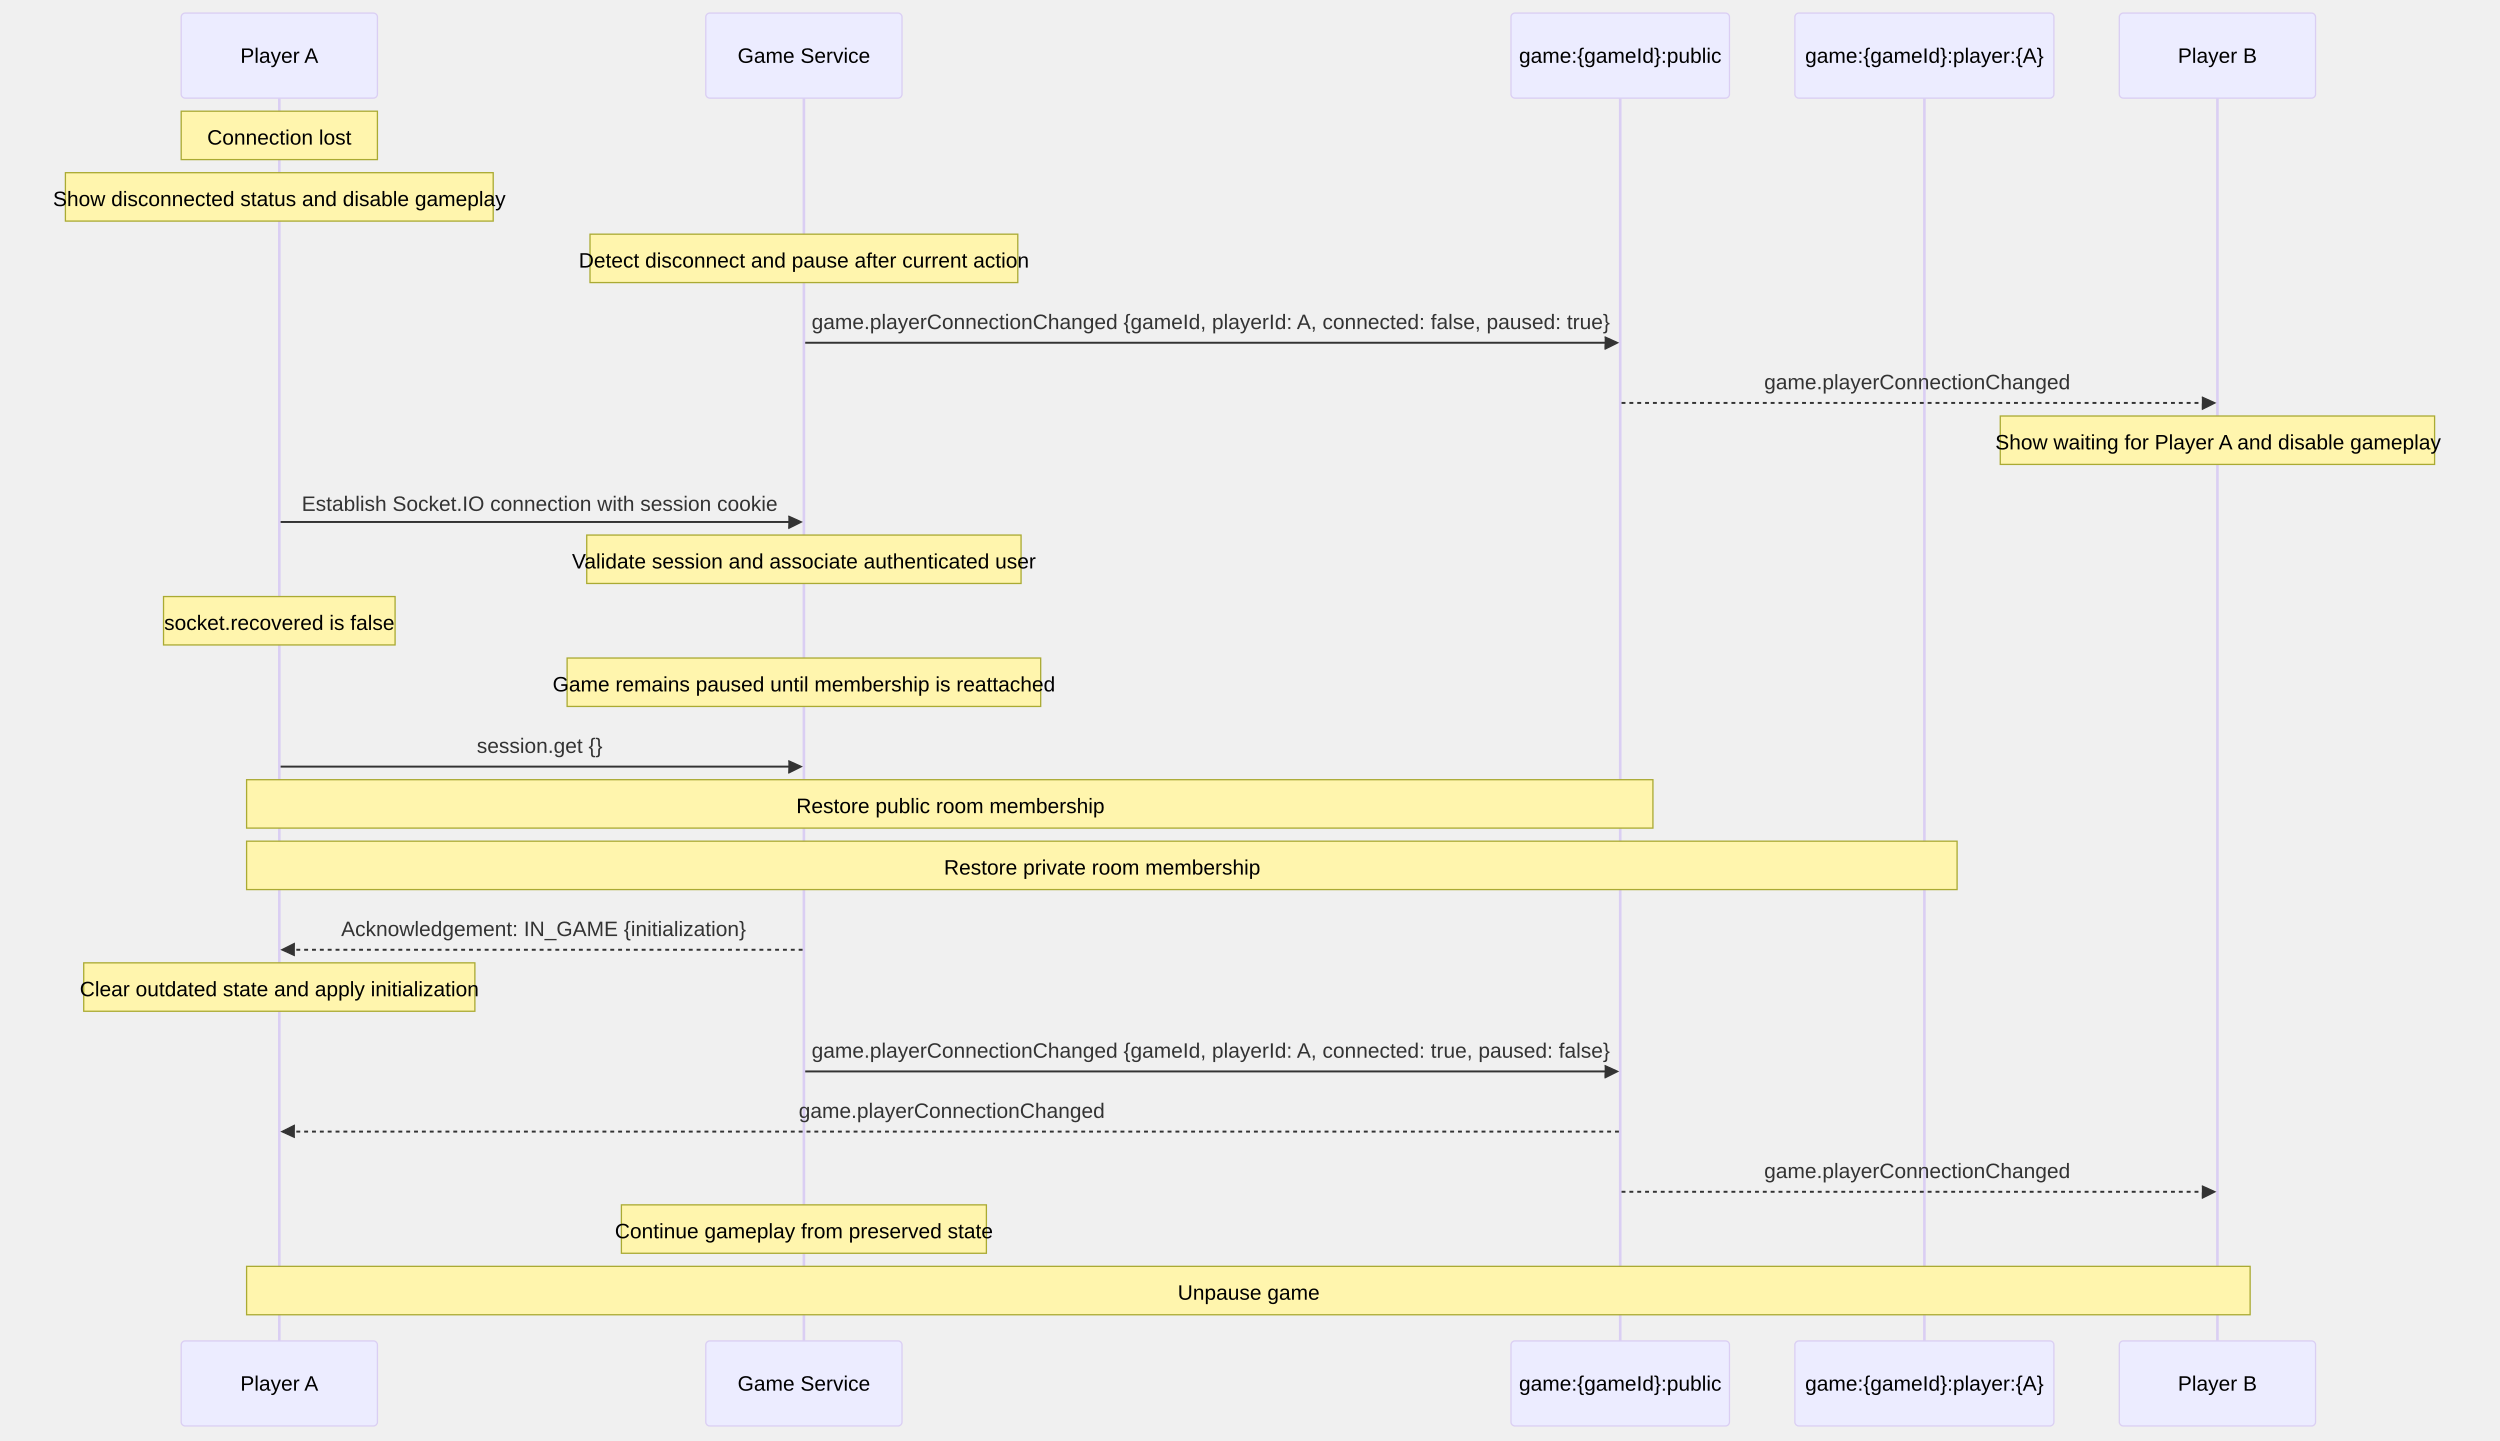
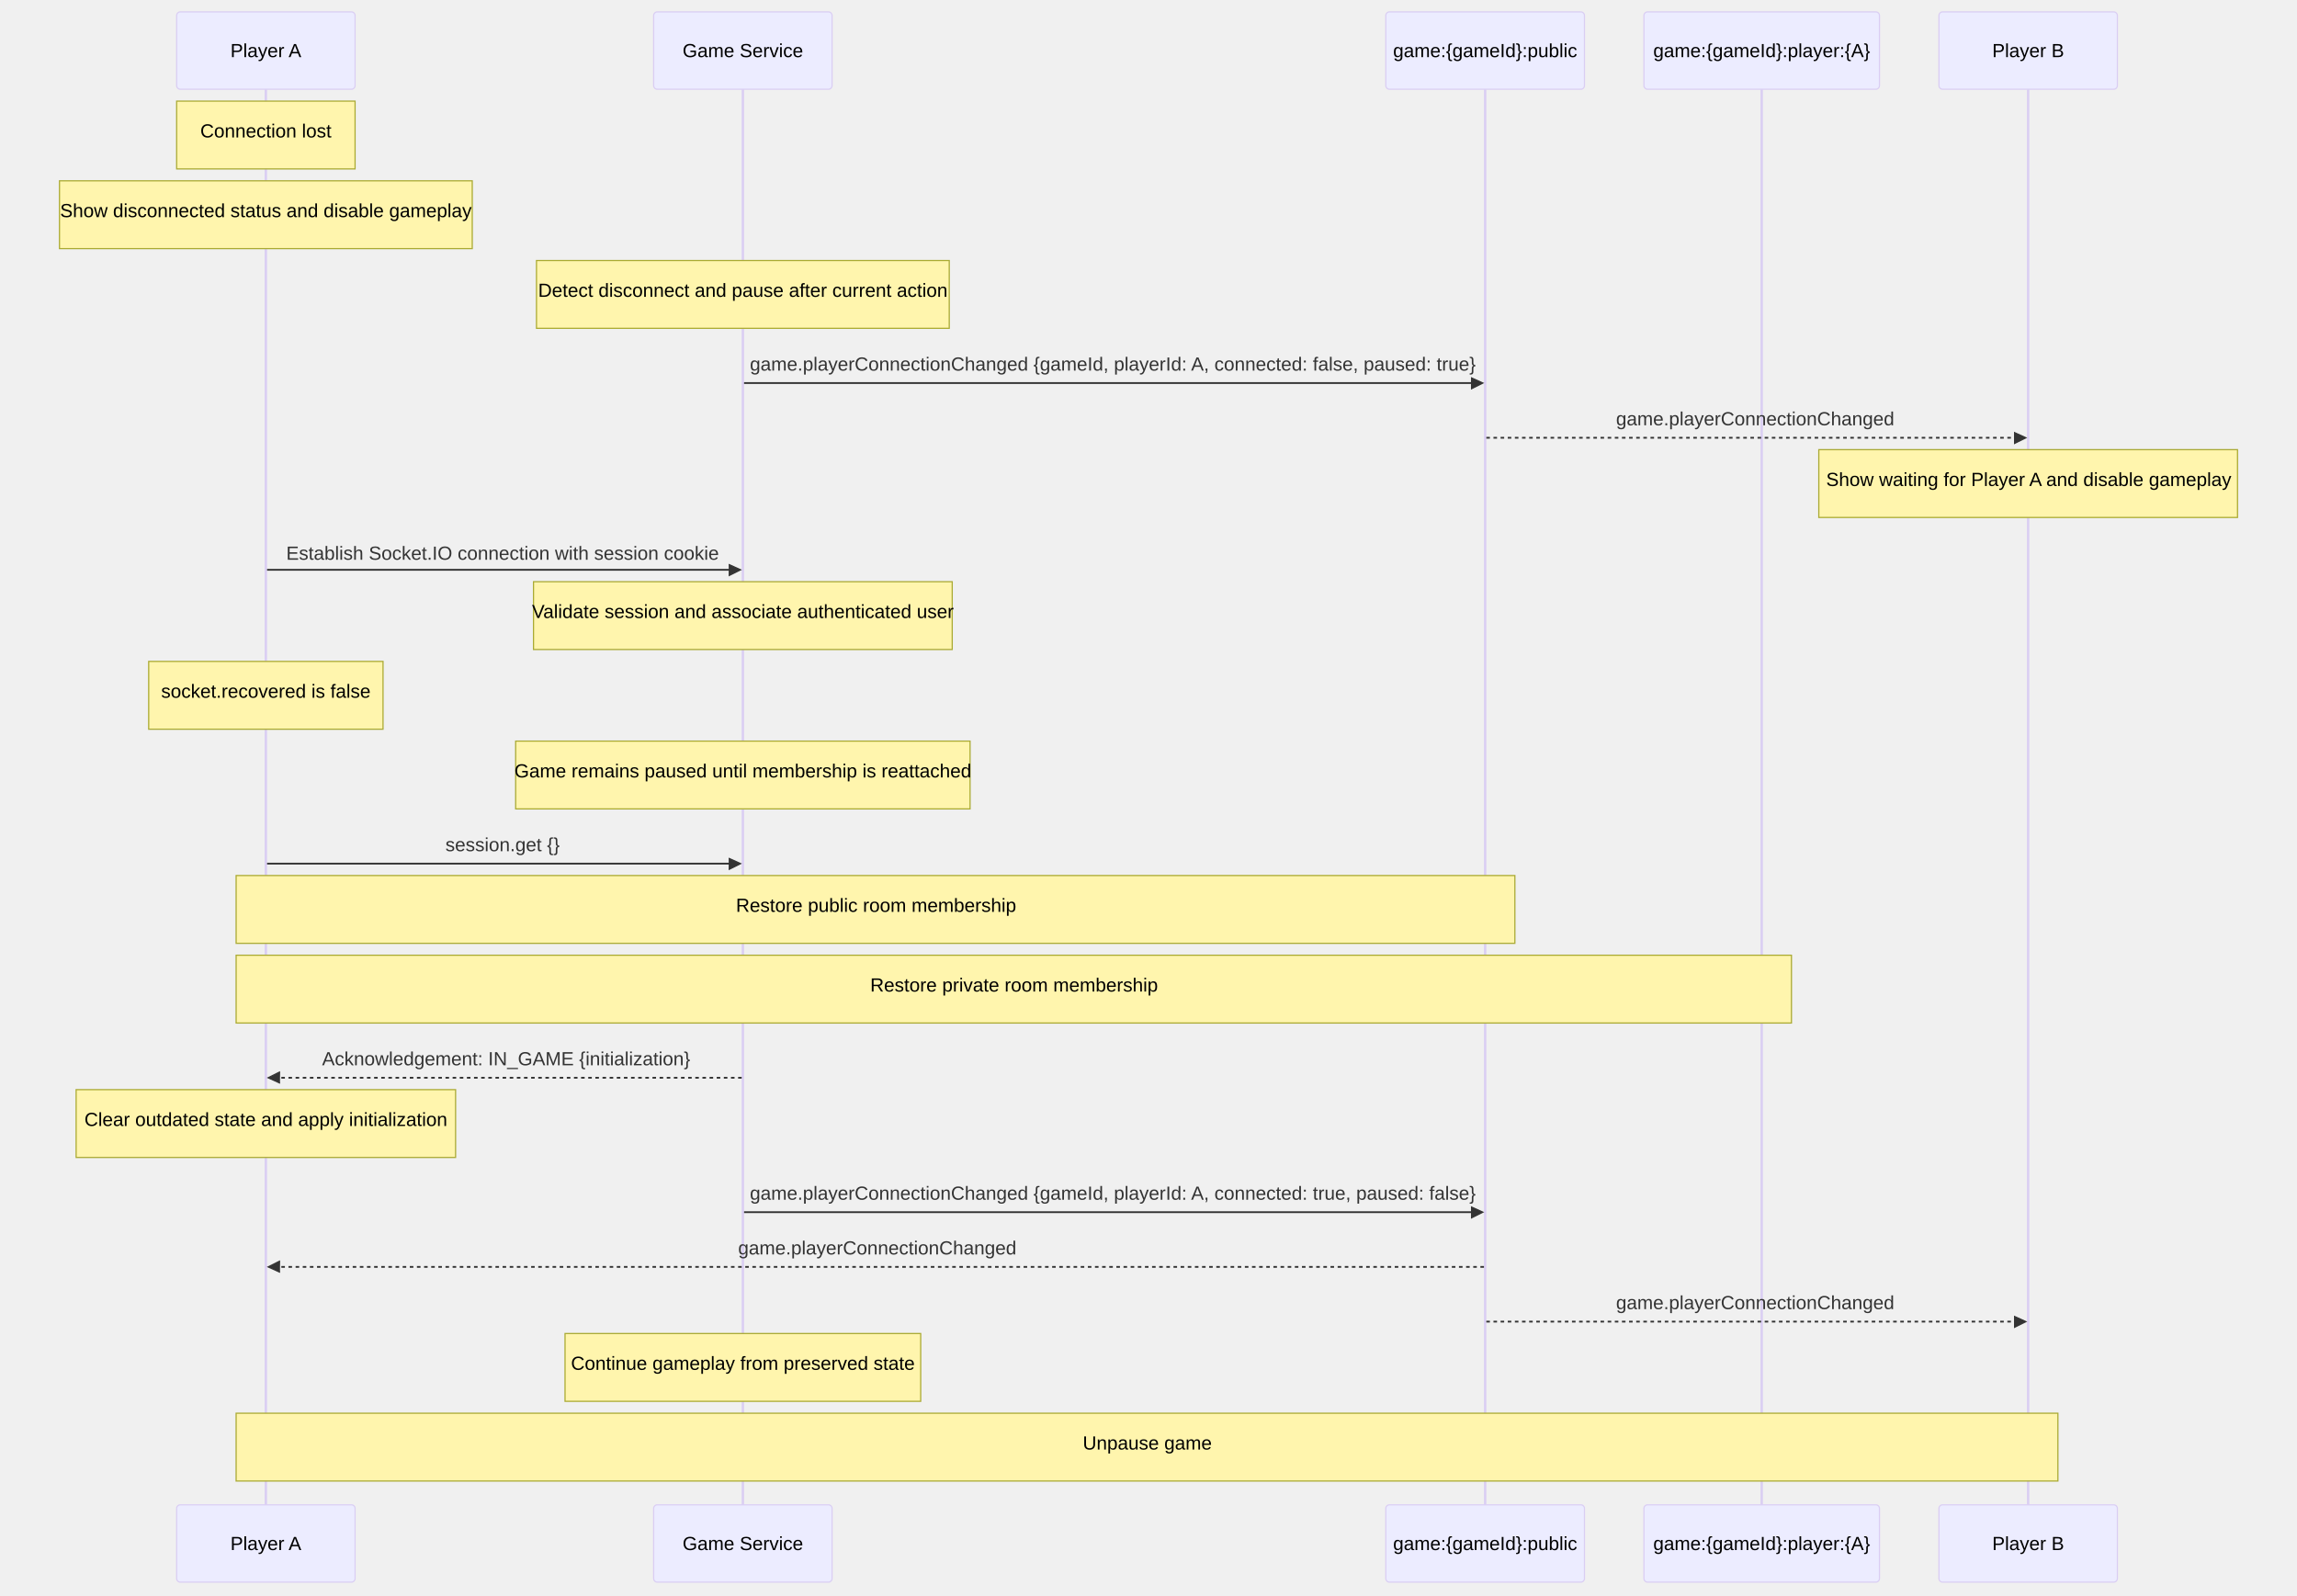
- <svg xmlns="http://www.w3.org/2000/svg" id="my-svg" width="100%" style="max-width: 1911px; background-color: white;" viewBox="-138.5 -10 1911 1101" role="graphics-document document" aria-roledescription="sequence">
-   <g>
-     <rect x="1481.5" y="1015" fill="#eaeaea" stroke="#666" width="150" height="65" name="B" rx="3" ry="3" class="actor actor-bottom" />
-     <text x="1556.5" y="1047.5" dominant-baseline="central" alignment-baseline="central" class="actor actor-box" style="text-anchor: middle; font-size: 16px; font-weight: 400;">
+ <svg xmlns="http://www.w3.org/2000/svg" id="my-svg" width="100%" style="max-width: 1931px; background-color: white;" viewBox="-148.5 -10 1931 1341" role="graphics-document document" aria-roledescription="sequence">
+   <g>
+     <rect x="1481.5" y="1255" fill="#eaeaea" stroke="#666" width="150" height="65" name="B" rx="3" ry="3" class="actor actor-bottom" />
+     <text x="1556.5" y="1287.5" dominant-baseline="central" alignment-baseline="central" class="actor actor-box" style="text-anchor: middle; font-size: 16px; font-weight: 400;">
      <tspan x="1556.5" dy="0">Player B</tspan>
    </text>
  </g>
  <g>
-     <rect x="1233.5" y="1015" fill="#eaeaea" stroke="#666" width="198" height="65" name="PrivateA" rx="3" ry="3" class="actor actor-bottom" />
-     <text x="1332.5" y="1047.5" dominant-baseline="central" alignment-baseline="central" class="actor actor-box" style="text-anchor: middle; font-size: 16px; font-weight: 400;">
+     <rect x="1233.5" y="1255" fill="#eaeaea" stroke="#666" width="198" height="65" name="PrivateA" rx="3" ry="3" class="actor actor-bottom" />
+     <text x="1332.5" y="1287.5" dominant-baseline="central" alignment-baseline="central" class="actor actor-box" style="text-anchor: middle; font-size: 16px; font-weight: 400;">
      <tspan x="1332.5" dy="0">game:{gameId}:player:{A}</tspan>
    </text>
  </g>
  <g>
-     <rect x="1016.5" y="1015" fill="#eaeaea" stroke="#666" width="167" height="65" name="Public" rx="3" ry="3" class="actor actor-bottom" />
-     <text x="1100" y="1047.5" dominant-baseline="central" alignment-baseline="central" class="actor actor-box" style="text-anchor: middle; font-size: 16px; font-weight: 400;">
+     <rect x="1016.5" y="1255" fill="#eaeaea" stroke="#666" width="167" height="65" name="Public" rx="3" ry="3" class="actor actor-bottom" />
+     <text x="1100" y="1287.5" dominant-baseline="central" alignment-baseline="central" class="actor actor-box" style="text-anchor: middle; font-size: 16px; font-weight: 400;">
      <tspan x="1100" dy="0">game:{gameId}:public</tspan>
    </text>
  </g>
  <g>
-     <rect x="401" y="1015" fill="#eaeaea" stroke="#666" width="150" height="65" name="S" rx="3" ry="3" class="actor actor-bottom" />
-     <text x="476" y="1047.5" dominant-baseline="central" alignment-baseline="central" class="actor actor-box" style="text-anchor: middle; font-size: 16px; font-weight: 400;">
+     <rect x="401" y="1255" fill="#eaeaea" stroke="#666" width="150" height="65" name="S" rx="3" ry="3" class="actor actor-bottom" />
+     <text x="476" y="1287.5" dominant-baseline="central" alignment-baseline="central" class="actor actor-box" style="text-anchor: middle; font-size: 16px; font-weight: 400;">
      <tspan x="476" dy="0">Game Service</tspan>
    </text>
  </g>
  <g>
-     <rect x="0" y="1015" fill="#eaeaea" stroke="#666" width="150" height="65" name="A" rx="3" ry="3" class="actor actor-bottom" />
-     <text x="75" y="1047.5" dominant-baseline="central" alignment-baseline="central" class="actor actor-box" style="text-anchor: middle; font-size: 16px; font-weight: 400;">
+     <rect x="0" y="1255" fill="#eaeaea" stroke="#666" width="150" height="65" name="A" rx="3" ry="3" class="actor actor-bottom" />
+     <text x="75" y="1287.5" dominant-baseline="central" alignment-baseline="central" class="actor actor-box" style="text-anchor: middle; font-size: 16px; font-weight: 400;">
      <tspan x="75" dy="0">Player A</tspan>
    </text>
  </g>
  <g>
-     <line id="actor4" x1="1556.5" y1="65" x2="1556.5" y2="1015" class="actor-line 200" stroke-width="0.5px" stroke="#999" name="B" />
+     <line id="actor4" x1="1556.5" y1="65" x2="1556.5" y2="1255" class="actor-line 200" stroke-width="0.5px" stroke="#999" name="B" />
    <g id="root-4">
      <rect x="1481.5" y="0" fill="#eaeaea" stroke="#666" width="150" height="65" name="B" rx="3" ry="3" class="actor actor-top" />
      <text x="1556.5" y="32.5" dominant-baseline="central" alignment-baseline="central" class="actor actor-box" style="text-anchor: middle; font-size: 16px; font-weight: 400;">
        <tspan x="1556.5" dy="0">Player B</tspan>
      </text>
    </g>
  </g>
  <g>
-     <line id="actor3" x1="1332.5" y1="65" x2="1332.5" y2="1015" class="actor-line 200" stroke-width="0.5px" stroke="#999" name="PrivateA" />
+     <line id="actor3" x1="1332.5" y1="65" x2="1332.5" y2="1255" class="actor-line 200" stroke-width="0.5px" stroke="#999" name="PrivateA" />
    <g id="root-3">
      <rect x="1233.5" y="0" fill="#eaeaea" stroke="#666" width="198" height="65" name="PrivateA" rx="3" ry="3" class="actor actor-top" />
      <text x="1332.5" y="32.5" dominant-baseline="central" alignment-baseline="central" class="actor actor-box" style="text-anchor: middle; font-size: 16px; font-weight: 400;">
        <tspan x="1332.5" dy="0">game:{gameId}:player:{A}</tspan>
      </text>
    </g>
  </g>
  <g>
-     <line id="actor2" x1="1100" y1="65" x2="1100" y2="1015" class="actor-line 200" stroke-width="0.5px" stroke="#999" name="Public" />
+     <line id="actor2" x1="1100" y1="65" x2="1100" y2="1255" class="actor-line 200" stroke-width="0.5px" stroke="#999" name="Public" />
    <g id="root-2">
      <rect x="1016.5" y="0" fill="#eaeaea" stroke="#666" width="167" height="65" name="Public" rx="3" ry="3" class="actor actor-top" />
      <text x="1100" y="32.5" dominant-baseline="central" alignment-baseline="central" class="actor actor-box" style="text-anchor: middle; font-size: 16px; font-weight: 400;">
        <tspan x="1100" dy="0">game:{gameId}:public</tspan>
      </text>
    </g>
  </g>
  <g>
-     <line id="actor1" x1="476" y1="65" x2="476" y2="1015" class="actor-line 200" stroke-width="0.5px" stroke="#999" name="S" />
+     <line id="actor1" x1="476" y1="65" x2="476" y2="1255" class="actor-line 200" stroke-width="0.5px" stroke="#999" name="S" />
    <g id="root-1">
      <rect x="401" y="0" fill="#eaeaea" stroke="#666" width="150" height="65" name="S" rx="3" ry="3" class="actor actor-top" />
      <text x="476" y="32.5" dominant-baseline="central" alignment-baseline="central" class="actor actor-box" style="text-anchor: middle; font-size: 16px; font-weight: 400;">
        <tspan x="476" dy="0">Game Service</tspan>
      </text>
    </g>
  </g>
  <g>
-     <line id="actor0" x1="75" y1="65" x2="75" y2="1015" class="actor-line 200" stroke-width="0.5px" stroke="#999" name="A" />
+     <line id="actor0" x1="75" y1="65" x2="75" y2="1255" class="actor-line 200" stroke-width="0.5px" stroke="#999" name="A" />
    <g id="root-0">
      <rect x="0" y="0" fill="#eaeaea" stroke="#666" width="150" height="65" name="A" rx="3" ry="3" class="actor actor-top" />
      <text x="75" y="32.5" dominant-baseline="central" alignment-baseline="central" class="actor actor-box" style="text-anchor: middle; font-size: 16px; font-weight: 400;">
        <tspan x="75" dy="0">Player A</tspan>
      </text>
    </g>
  </g>
  <style>#my-svg{font-family:"trebuchet ms",verdana,arial,sans-serif;font-size:16px;fill:#333;}@keyframes edge-animation-frame{from{stroke-dashoffset:0;}}@keyframes dash{to{stroke-dashoffset:0;}}#my-svg .edge-animation-slow{stroke-dasharray:9,5!important;stroke-dashoffset:900;animation:dash 50s linear infinite;stroke-linecap:round;}#my-svg .edge-animation-fast{stroke-dasharray:9,5!important;stroke-dashoffset:900;animation:dash 20s linear infinite;stroke-linecap:round;}#my-svg .error-icon{fill:#552222;}#my-svg .error-text{fill:#552222;stroke:#552222;}#my-svg .edge-thickness-normal{stroke-width:1px;}#my-svg .edge-thickness-thick{stroke-width:3.5px;}#my-svg .edge-pattern-solid{stroke-dasharray:0;}#my-svg .edge-thickness-invisible{stroke-width:0;fill:none;}#my-svg .edge-pattern-dashed{stroke-dasharray:3;}#my-svg .edge-pattern-dotted{stroke-dasharray:2;}#my-svg .marker{fill:#333333;stroke:#333333;}#my-svg .marker.cross{stroke:#333333;}#my-svg svg{font-family:"trebuchet ms",verdana,arial,sans-serif;font-size:16px;}#my-svg p{margin:0;}#my-svg .actor{stroke:hsl(259.626, 59.777%, 87.902%);fill:#ECECFF;}#my-svg text.actor&gt;tspan{fill:black;stroke:none;}#my-svg .actor-line{stroke:hsl(259.626, 59.777%, 87.902%);}#my-svg .innerArc{stroke-width:1.5;stroke-dasharray:none;}#my-svg .messageLine0{stroke-width:1.5;stroke-dasharray:none;stroke:#333;}#my-svg .messageLine1{stroke-width:1.5;stroke-dasharray:2,2;stroke:#333;}#my-svg #arrowhead path{fill:#333;stroke:#333;}#my-svg .sequenceNumber{fill:white;}#my-svg #sequencenumber{fill:#333;}#my-svg #crosshead path{fill:#333;stroke:#333;}#my-svg .messageText{fill:#333;stroke:none;}#my-svg .labelBox{stroke:hsl(259.626, 59.777%, 87.902%);fill:#ECECFF;}#my-svg .labelText,#my-svg .labelText&gt;tspan{fill:black;stroke:none;}#my-svg .loopText,#my-svg .loopText&gt;tspan{fill:black;stroke:none;}#my-svg .loopLine{stroke-width:2px;stroke-dasharray:2,2;stroke:hsl(259.626, 59.777%, 87.902%);fill:hsl(259.626, 59.777%, 87.902%);}#my-svg .note{stroke:#aaaa33;fill:#fff5ad;}#my-svg .noteText,#my-svg .noteText&gt;tspan{fill:black;stroke:none;}#my-svg .activation0{fill:#f4f4f4;stroke:#666;}#my-svg .activation1{fill:#f4f4f4;stroke:#666;}#my-svg .activation2{fill:#f4f4f4;stroke:#666;}#my-svg .actorPopupMenu{position:absolute;}#my-svg .actorPopupMenuPanel{position:absolute;fill:#ECECFF;box-shadow:0px 8px 16px 0px rgba(0,0,0,0.2);filter:drop-shadow(3px 5px 2px rgb(0 0 0 / 0.4));}#my-svg .actor-man line{stroke:hsl(259.626, 59.777%, 87.902%);fill:#ECECFF;}#my-svg .actor-man circle,#my-svg line{stroke:hsl(259.626, 59.777%, 87.902%);fill:#ECECFF;stroke-width:2px;}#my-svg :root{--mermaid-font-family:"trebuchet ms",verdana,arial,sans-serif;}</style>
  <g />
  <defs>
    <symbol id="computer" width="24" height="24">
      <path transform="scale(.5)" d="M2 2v13h20v-13h-20zm18 11h-16v-9h16v9zm-10.228 6l.466-1h3.524l.467 1h-4.457zm14.228 3h-24l2-6h2.104l-1.33 4h18.45l-1.297-4h2.073l2 6zm-5-10h-14v-7h14v7z" />
    </symbol>
  </defs>
  <defs>
    <symbol id="database" fill-rule="evenodd" clip-rule="evenodd">
      <path transform="scale(.5)" d="M12.258.001l.256.004.255.005.253.008.251.01.249.012.247.015.246.016.242.019.241.02.239.023.236.024.233.027.231.028.229.031.225.032.223.034.22.036.217.038.214.04.211.041.208.043.205.045.201.046.198.048.194.05.191.051.187.053.183.054.18.056.175.057.172.059.168.06.163.061.16.063.155.064.15.066.074.033.073.033.071.034.07.034.069.035.068.035.067.035.066.035.064.036.064.036.062.036.06.036.06.037.058.037.058.037.055.038.055.038.053.038.052.038.051.039.05.039.048.039.047.039.045.04.044.04.043.04.041.04.04.041.039.041.037.041.036.041.034.041.033.042.032.042.03.042.029.042.027.042.026.043.024.043.023.043.021.043.02.043.018.044.017.043.015.044.013.044.012.044.011.045.009.044.007.045.006.045.004.045.002.045.001.045v17l-.001.045-.002.045-.004.045-.006.045-.007.045-.009.044-.011.045-.012.044-.013.044-.015.044-.017.043-.018.044-.02.043-.021.043-.023.043-.024.043-.026.043-.027.042-.029.042-.03.042-.032.042-.033.042-.034.041-.036.041-.037.041-.039.041-.04.041-.041.04-.043.04-.044.04-.045.04-.047.039-.048.039-.05.039-.051.039-.052.038-.053.038-.055.038-.055.038-.058.037-.058.037-.06.037-.06.036-.062.036-.064.036-.064.036-.066.035-.067.035-.068.035-.069.035-.07.034-.071.034-.073.033-.074.033-.15.066-.155.064-.16.063-.163.061-.168.06-.172.059-.175.057-.18.056-.183.054-.187.053-.191.051-.194.05-.198.048-.201.046-.205.045-.208.043-.211.041-.214.04-.217.038-.22.036-.223.034-.225.032-.229.031-.231.028-.233.027-.236.024-.239.023-.241.02-.242.019-.246.016-.247.015-.249.012-.251.01-.253.008-.255.005-.256.004-.258.001-.258-.001-.256-.004-.255-.005-.253-.008-.251-.01-.249-.012-.247-.015-.245-.016-.243-.019-.241-.02-.238-.023-.236-.024-.234-.027-.231-.028-.228-.031-.226-.032-.223-.034-.22-.036-.217-.038-.214-.04-.211-.041-.208-.043-.204-.045-.201-.046-.198-.048-.195-.05-.19-.051-.187-.053-.184-.054-.179-.056-.176-.057-.172-.059-.167-.06-.164-.061-.159-.063-.155-.064-.151-.066-.074-.033-.072-.033-.072-.034-.07-.034-.069-.035-.068-.035-.067-.035-.066-.035-.064-.036-.063-.036-.062-.036-.061-.036-.06-.037-.058-.037-.057-.037-.056-.038-.055-.038-.053-.038-.052-.038-.051-.039-.049-.039-.049-.039-.046-.039-.046-.04-.044-.04-.043-.04-.041-.04-.04-.041-.039-.041-.037-.041-.036-.041-.034-.041-.033-.042-.032-.042-.03-.042-.029-.042-.027-.042-.026-.043-.024-.043-.023-.043-.021-.043-.02-.043-.018-.044-.017-.043-.015-.044-.013-.044-.012-.044-.011-.045-.009-.044-.007-.045-.006-.045-.004-.045-.002-.045-.001-.045v-17l.001-.045.002-.045.004-.045.006-.045.007-.045.009-.044.011-.045.012-.044.013-.044.015-.044.017-.043.018-.044.02-.043.021-.043.023-.043.024-.043.026-.043.027-.042.029-.042.03-.042.032-.042.033-.042.034-.041.036-.041.037-.041.039-.041.04-.041.041-.04.043-.04.044-.04.046-.04.046-.039.049-.039.049-.039.051-.039.052-.038.053-.038.055-.038.056-.038.057-.037.058-.037.06-.037.061-.036.062-.036.063-.036.064-.036.066-.035.067-.035.068-.035.069-.035.07-.034.072-.034.072-.033.074-.033.151-.066.155-.064.159-.063.164-.061.167-.06.172-.059.176-.057.179-.056.184-.054.187-.053.19-.051.195-.05.198-.048.201-.046.204-.045.208-.043.211-.041.214-.04.217-.038.22-.036.223-.034.226-.032.228-.031.231-.028.234-.027.236-.024.238-.023.241-.02.243-.019.245-.016.247-.015.249-.012.251-.01.253-.008.255-.005.256-.004.258-.001.258.001zm-9.258 20.499v.01l.001.021.003.021.004.022.005.021.006.022.007.022.009.023.01.022.011.023.012.023.013.023.015.023.016.024.017.023.018.024.019.024.021.024.022.025.023.024.024.025.052.049.056.05.061.051.066.051.07.051.075.051.079.052.084.052.088.052.092.052.097.052.102.051.105.052.11.052.114.051.119.051.123.051.127.05.131.05.135.05.139.048.144.049.147.047.152.047.155.047.16.045.163.045.167.043.171.043.176.041.178.041.183.039.187.039.19.037.194.035.197.035.202.033.204.031.209.03.212.029.216.027.219.025.222.024.226.021.23.02.233.018.236.016.24.015.243.012.246.01.249.008.253.005.256.004.259.001.26-.001.257-.004.254-.005.25-.008.247-.011.244-.012.241-.014.237-.016.233-.018.231-.021.226-.021.224-.024.22-.026.216-.027.212-.028.21-.031.205-.031.202-.034.198-.034.194-.036.191-.037.187-.039.183-.04.179-.04.175-.042.172-.043.168-.044.163-.045.16-.046.155-.046.152-.047.148-.048.143-.049.139-.049.136-.05.131-.05.126-.05.123-.051.118-.052.114-.051.11-.052.106-.052.101-.052.096-.052.092-.052.088-.053.083-.051.079-.052.074-.052.07-.051.065-.051.06-.051.056-.05.051-.05.023-.024.023-.025.021-.024.02-.024.019-.024.018-.024.017-.024.015-.023.014-.024.013-.023.012-.023.01-.023.01-.022.008-.022.006-.022.006-.022.004-.022.004-.021.001-.021.001-.021v-4.127l-.077.055-.08.053-.083.054-.085.053-.087.052-.09.052-.093.051-.095.05-.097.05-.1.049-.102.049-.105.048-.106.047-.109.047-.111.046-.114.045-.115.045-.118.044-.12.043-.122.042-.124.042-.126.041-.128.04-.13.04-.132.038-.134.038-.135.037-.138.037-.139.035-.142.035-.143.034-.144.033-.147.032-.148.031-.15.03-.151.03-.153.029-.154.027-.156.027-.158.026-.159.025-.161.024-.162.023-.163.022-.165.021-.166.02-.167.019-.169.018-.169.017-.171.016-.173.015-.173.014-.175.013-.175.012-.177.011-.178.01-.179.008-.179.008-.181.006-.182.005-.182.004-.184.003-.184.002h-.37l-.184-.002-.184-.003-.182-.004-.182-.005-.181-.006-.179-.008-.179-.008-.178-.01-.176-.011-.176-.012-.175-.013-.173-.014-.172-.015-.171-.016-.17-.017-.169-.018-.167-.019-.166-.02-.165-.021-.163-.022-.162-.023-.161-.024-.159-.025-.157-.026-.156-.027-.155-.027-.153-.029-.151-.03-.15-.03-.148-.031-.146-.032-.145-.033-.143-.034-.141-.035-.14-.035-.137-.037-.136-.037-.134-.038-.132-.038-.13-.04-.128-.04-.126-.041-.124-.042-.122-.042-.12-.044-.117-.043-.116-.045-.113-.045-.112-.046-.109-.047-.106-.047-.105-.048-.102-.049-.1-.049-.097-.05-.095-.05-.093-.052-.09-.051-.087-.052-.085-.053-.083-.054-.08-.054-.077-.054v4.127zm0-5.654v.011l.001.021.003.021.004.021.005.022.006.022.007.022.009.022.01.022.011.023.012.023.013.023.015.024.016.023.017.024.018.024.019.024.021.024.022.024.023.025.024.024.052.05.056.05.061.05.066.051.07.051.075.052.079.051.084.052.088.052.092.052.097.052.102.052.105.052.11.051.114.051.119.052.123.05.127.051.131.05.135.049.139.049.144.048.147.048.152.047.155.046.16.045.163.045.167.044.171.042.176.042.178.04.183.04.187.038.19.037.194.036.197.034.202.033.204.032.209.03.212.028.216.027.219.025.222.024.226.022.23.02.233.018.236.016.24.014.243.012.246.01.249.008.253.006.256.003.259.001.26-.001.257-.003.254-.006.25-.008.247-.01.244-.012.241-.015.237-.016.233-.018.231-.02.226-.022.224-.024.22-.025.216-.027.212-.029.21-.03.205-.032.202-.033.198-.035.194-.036.191-.037.187-.039.183-.039.179-.041.175-.042.172-.043.168-.044.163-.045.16-.045.155-.047.152-.047.148-.048.143-.048.139-.05.136-.049.131-.05.126-.051.123-.051.118-.051.114-.052.11-.052.106-.052.101-.052.096-.052.092-.052.088-.052.083-.052.079-.052.074-.051.07-.052.065-.051.06-.05.056-.051.051-.049.023-.025.023-.024.021-.025.02-.024.019-.024.018-.024.017-.024.015-.023.014-.023.013-.024.012-.022.01-.023.01-.023.008-.022.006-.022.006-.022.004-.021.004-.022.001-.021.001-.021v-4.139l-.077.054-.08.054-.083.054-.085.052-.087.053-.09.051-.093.051-.095.051-.097.05-.1.049-.102.049-.105.048-.106.047-.109.047-.111.046-.114.045-.115.044-.118.044-.12.044-.122.042-.124.042-.126.041-.128.04-.13.039-.132.039-.134.038-.135.037-.138.036-.139.036-.142.035-.143.033-.144.033-.147.033-.148.031-.15.03-.151.03-.153.028-.154.028-.156.027-.158.026-.159.025-.161.024-.162.023-.163.022-.165.021-.166.02-.167.019-.169.018-.169.017-.171.016-.173.015-.173.014-.175.013-.175.012-.177.011-.178.009-.179.009-.179.007-.181.007-.182.005-.182.004-.184.003-.184.002h-.37l-.184-.002-.184-.003-.182-.004-.182-.005-.181-.007-.179-.007-.179-.009-.178-.009-.176-.011-.176-.012-.175-.013-.173-.014-.172-.015-.171-.016-.17-.017-.169-.018-.167-.019-.166-.02-.165-.021-.163-.022-.162-.023-.161-.024-.159-.025-.157-.026-.156-.027-.155-.028-.153-.028-.151-.03-.15-.03-.148-.031-.146-.033-.145-.033-.143-.033-.141-.035-.14-.036-.137-.036-.136-.037-.134-.038-.132-.039-.13-.039-.128-.04-.126-.041-.124-.042-.122-.043-.12-.043-.117-.044-.116-.044-.113-.046-.112-.046-.109-.046-.106-.047-.105-.048-.102-.049-.1-.049-.097-.05-.095-.051-.093-.051-.09-.051-.087-.053-.085-.052-.083-.054-.08-.054-.077-.054v4.139zm0-5.666v.011l.001.02.003.022.004.021.005.022.006.021.007.022.009.023.01.022.011.023.012.023.013.023.015.023.016.024.017.024.018.023.019.024.021.025.022.024.023.024.024.025.052.05.056.05.061.05.066.051.07.051.075.052.079.051.084.052.088.052.092.052.097.052.102.052.105.051.11.052.114.051.119.051.123.051.127.05.131.05.135.05.139.049.144.048.147.048.152.047.155.046.16.045.163.045.167.043.171.043.176.042.178.04.183.04.187.038.19.037.194.036.197.034.202.033.204.032.209.03.212.028.216.027.219.025.222.024.226.021.23.02.233.018.236.017.24.014.243.012.246.01.249.008.253.006.256.003.259.001.26-.001.257-.003.254-.006.25-.008.247-.01.244-.013.241-.014.237-.016.233-.018.231-.02.226-.022.224-.024.22-.025.216-.027.212-.029.21-.03.205-.032.202-.033.198-.035.194-.036.191-.037.187-.039.183-.039.179-.041.175-.042.172-.043.168-.044.163-.045.16-.045.155-.047.152-.047.148-.048.143-.049.139-.049.136-.049.131-.051.126-.05.123-.051.118-.052.114-.051.11-.052.106-.052.101-.052.096-.052.092-.052.088-.052.083-.052.079-.052.074-.052.07-.051.065-.051.06-.051.056-.05.051-.049.023-.025.023-.025.021-.024.02-.024.019-.024.018-.024.017-.024.015-.023.014-.024.013-.023.012-.023.01-.022.01-.023.008-.022.006-.022.006-.022.004-.022.004-.021.001-.021.001-.021v-4.153l-.077.054-.08.054-.083.053-.085.053-.087.053-.09.051-.093.051-.095.051-.097.05-.1.049-.102.048-.105.048-.106.048-.109.046-.111.046-.114.046-.115.044-.118.044-.12.043-.122.043-.124.042-.126.041-.128.04-.13.039-.132.039-.134.038-.135.037-.138.036-.139.036-.142.034-.143.034-.144.033-.147.032-.148.032-.15.03-.151.03-.153.028-.154.028-.156.027-.158.026-.159.024-.161.024-.162.023-.163.023-.165.021-.166.02-.167.019-.169.018-.169.017-.171.016-.173.015-.173.014-.175.013-.175.012-.177.01-.178.01-.179.009-.179.007-.181.006-.182.006-.182.004-.184.003-.184.001-.185.001-.185-.001-.184-.001-.184-.003-.182-.004-.182-.006-.181-.006-.179-.007-.179-.009-.178-.01-.176-.01-.176-.012-.175-.013-.173-.014-.172-.015-.171-.016-.17-.017-.169-.018-.167-.019-.166-.02-.165-.021-.163-.023-.162-.023-.161-.024-.159-.024-.157-.026-.156-.027-.155-.028-.153-.028-.151-.03-.15-.03-.148-.032-.146-.032-.145-.033-.143-.034-.141-.034-.14-.036-.137-.036-.136-.037-.134-.038-.132-.039-.13-.039-.128-.041-.126-.041-.124-.041-.122-.043-.12-.043-.117-.044-.116-.044-.113-.046-.112-.046-.109-.046-.106-.048-.105-.048-.102-.048-.1-.05-.097-.049-.095-.051-.093-.051-.09-.052-.087-.052-.085-.053-.083-.053-.08-.054-.077-.054v4.153zm8.74-8.179l-.257.004-.254.005-.25.008-.247.011-.244.012-.241.014-.237.016-.233.018-.231.021-.226.022-.224.023-.22.026-.216.027-.212.028-.21.031-.205.032-.202.033-.198.034-.194.036-.191.038-.187.038-.183.04-.179.041-.175.042-.172.043-.168.043-.163.045-.16.046-.155.046-.152.048-.148.048-.143.048-.139.049-.136.05-.131.05-.126.051-.123.051-.118.051-.114.052-.11.052-.106.052-.101.052-.096.052-.092.052-.088.052-.083.052-.079.052-.074.051-.07.052-.065.051-.06.05-.056.05-.051.05-.023.025-.023.024-.021.024-.02.025-.019.024-.018.024-.017.023-.015.024-.014.023-.013.023-.012.023-.01.023-.01.022-.008.022-.006.023-.006.021-.004.022-.004.021-.001.021-.001.021.001.021.001.021.004.021.004.022.006.021.006.023.008.022.01.022.01.023.012.023.013.023.014.023.015.024.017.023.018.024.019.024.02.025.021.024.023.024.023.025.051.05.056.05.06.05.065.051.07.052.074.051.079.052.083.052.088.052.092.052.096.052.101.052.106.052.11.052.114.052.118.051.123.051.126.051.131.05.136.05.139.049.143.048.148.048.152.048.155.046.16.046.163.045.168.043.172.043.175.042.179.041.183.04.187.038.191.038.194.036.198.034.202.033.205.032.21.031.212.028.216.027.22.026.224.023.226.022.231.021.233.018.237.016.241.014.244.012.247.011.25.008.254.005.257.004.26.001.26-.001.257-.004.254-.005.25-.008.247-.011.244-.012.241-.014.237-.016.233-.018.231-.021.226-.022.224-.023.22-.026.216-.027.212-.028.21-.031.205-.032.202-.033.198-.034.194-.036.191-.038.187-.038.183-.04.179-.041.175-.042.172-.043.168-.043.163-.045.16-.046.155-.046.152-.048.148-.048.143-.048.139-.049.136-.05.131-.05.126-.051.123-.051.118-.051.114-.052.11-.052.106-.052.101-.052.096-.052.092-.052.088-.052.083-.052.079-.052.074-.051.07-.052.065-.051.06-.05.056-.05.051-.05.023-.025.023-.024.021-.024.02-.025.019-.024.018-.024.017-.023.015-.024.014-.023.013-.023.012-.023.01-.023.01-.022.008-.022.006-.023.006-.021.004-.022.004-.021.001-.021.001-.021-.001-.021-.001-.021-.004-.021-.004-.022-.006-.021-.006-.023-.008-.022-.01-.022-.01-.023-.012-.023-.013-.023-.014-.023-.015-.024-.017-.023-.018-.024-.019-.024-.02-.025-.021-.024-.023-.024-.023-.025-.051-.05-.056-.05-.06-.05-.065-.051-.07-.052-.074-.051-.079-.052-.083-.052-.088-.052-.092-.052-.096-.052-.101-.052-.106-.052-.11-.052-.114-.052-.118-.051-.123-.051-.126-.051-.131-.05-.136-.05-.139-.049-.143-.048-.148-.048-.152-.048-.155-.046-.16-.046-.163-.045-.168-.043-.172-.043-.175-.042-.179-.041-.183-.04-.187-.038-.191-.038-.194-.036-.198-.034-.202-.033-.205-.032-.21-.031-.212-.028-.216-.027-.22-.026-.224-.023-.226-.022-.231-.021-.233-.018-.237-.016-.241-.014-.244-.012-.247-.011-.25-.008-.254-.005-.257-.004-.26-.001-.26.001z" />
    </symbol>
  </defs>
  <defs>
    <symbol id="clock" width="24" height="24">
      <path transform="scale(.5)" d="M12 2c5.514 0 10 4.486 10 10s-4.486 10-10 10-10-4.486-10-10 4.486-10 10-10zm0-2c-6.627 0-12 5.373-12 12s5.373 12 12 12 12-5.373 12-12-5.373-12-12-12zm5.848 12.459c.202.038.202.333.001.372-1.907.361-6.045 1.111-6.547 1.111-.719 0-1.301-.582-1.301-1.301 0-.512.77-5.447 1.125-7.445.034-.192.312-.181.343.014l.985 6.238 5.394 1.011z" />
    </symbol>
  </defs>
  <defs>
    <marker id="arrowhead" refX="7.9" refY="5" markerUnits="userSpaceOnUse" markerWidth="12" markerHeight="12" orient="auto-start-reverse">
      <path d="M -1 0 L 10 5 L 0 10 z" />
    </marker>
  </defs>
  <defs>
    <marker id="crosshead" markerWidth="15" markerHeight="8" orient="auto" refX="4" refY="4.5">
      <path fill="none" stroke="#000000" stroke-width="1pt" d="M 1,2 L 6,7 M 6,2 L 1,7" style="stroke-dasharray: 0, 0;" />
    </marker>
  </defs>
  <defs>
    <marker id="filled-head" refX="15.5" refY="7" markerWidth="20" markerHeight="28" orient="auto">
      <path d="M 18,7 L9,13 L14,7 L9,1 Z" />
    </marker>
  </defs>
  <defs>
    <marker id="sequencenumber" refX="15" refY="15" markerWidth="60" markerHeight="40" orient="auto">
      <circle cx="15" cy="15" r="6" />
    </marker>
  </defs>
  <g>
-     <rect x="0" y="75" fill="#EDF2AE" stroke="#666" width="150" height="37" class="note" />
-     <text x="75" y="80" text-anchor="middle" dominant-baseline="middle" alignment-baseline="middle" class="noteText" dy="1em" style="font-size: 16px; font-weight: 400;">
+     <rect x="0" y="75" fill="#EDF2AE" stroke="#666" width="150" height="57" class="note" />
+     <text x="75" y="85" text-anchor="middle" dominant-baseline="middle" alignment-baseline="middle" class="noteText" dy="1em" style="font-size: 16px; font-weight: 400;">
      <tspan x="75">Connection lost</tspan>
    </text>
  </g>
  <g>
-     <rect x="-88.5" y="122" fill="#EDF2AE" stroke="#666" width="327" height="37" class="note" />
-     <text x="75" y="127" text-anchor="middle" dominant-baseline="middle" alignment-baseline="middle" class="noteText" dy="1em" style="font-size: 16px; font-weight: 400;">
+     <rect x="-98.5" y="142" fill="#EDF2AE" stroke="#666" width="347" height="57" class="note" />
+     <text x="75" y="152" text-anchor="middle" dominant-baseline="middle" alignment-baseline="middle" class="noteText" dy="1em" style="font-size: 16px; font-weight: 400;">
      <tspan x="75">Show disconnected status and disable gameplay</tspan>
    </text>
  </g>
  <g>
-     <rect x="312.5" y="169" fill="#EDF2AE" stroke="#666" width="327" height="37" class="note" />
-     <text x="476" y="174" text-anchor="middle" dominant-baseline="middle" alignment-baseline="middle" class="noteText" dy="1em" style="font-size: 16px; font-weight: 400;">
+     <rect x="302.5" y="209" fill="#EDF2AE" stroke="#666" width="347" height="57" class="note" />
+     <text x="476" y="219" text-anchor="middle" dominant-baseline="middle" alignment-baseline="middle" class="noteText" dy="1em" style="font-size: 16px; font-weight: 400;">
      <tspan x="476">Detect disconnect and pause after current action</tspan>
    </text>
  </g>
  <g>
-     <rect x="1390.5" y="308" fill="#EDF2AE" stroke="#666" width="332" height="37" class="note" />
-     <text x="1557" y="313" text-anchor="middle" dominant-baseline="middle" alignment-baseline="middle" class="noteText" dy="1em" style="font-size: 16px; font-weight: 400;">
+     <rect x="1380.5" y="368" fill="#EDF2AE" stroke="#666" width="352" height="57" class="note" />
+     <text x="1557" y="378" text-anchor="middle" dominant-baseline="middle" alignment-baseline="middle" class="noteText" dy="1em" style="font-size: 16px; font-weight: 400;">
      <tspan x="1557">Show waiting for Player A and disable gameplay</tspan>
    </text>
  </g>
  <g>
-     <rect x="310" y="399" fill="#EDF2AE" stroke="#666" width="332" height="37" class="note" />
-     <text x="476" y="404" text-anchor="middle" dominant-baseline="middle" alignment-baseline="middle" class="noteText" dy="1em" style="font-size: 16px; font-weight: 400;">
+     <rect x="300" y="479" fill="#EDF2AE" stroke="#666" width="352" height="57" class="note" />
+     <text x="476" y="489" text-anchor="middle" dominant-baseline="middle" alignment-baseline="middle" class="noteText" dy="1em" style="font-size: 16px; font-weight: 400;">
      <tspan x="476">Validate session and associate authenticated user</tspan>
    </text>
  </g>
  <g>
-     <rect x="-13.5" y="446" fill="#EDF2AE" stroke="#666" width="177" height="37" class="note" />
-     <text x="75" y="451" text-anchor="middle" dominant-baseline="middle" alignment-baseline="middle" class="noteText" dy="1em" style="font-size: 16px; font-weight: 400;">
+     <rect x="-23.5" y="546" fill="#EDF2AE" stroke="#666" width="197" height="57" class="note" />
+     <text x="75" y="556" text-anchor="middle" dominant-baseline="middle" alignment-baseline="middle" class="noteText" dy="1em" style="font-size: 16px; font-weight: 400;">
      <tspan x="75">socket.recovered is false</tspan>
    </text>
  </g>
  <g>
-     <rect x="295" y="493" fill="#EDF2AE" stroke="#666" width="362" height="37" class="note" />
-     <text x="476" y="498" text-anchor="middle" dominant-baseline="middle" alignment-baseline="middle" class="noteText" dy="1em" style="font-size: 16px; font-weight: 400;">
+     <rect x="285" y="613" fill="#EDF2AE" stroke="#666" width="382" height="57" class="note" />
+     <text x="476" y="623" text-anchor="middle" dominant-baseline="middle" alignment-baseline="middle" class="noteText" dy="1em" style="font-size: 16px; font-weight: 400;">
      <tspan x="476">Game remains paused until membership is reattached</tspan>
    </text>
  </g>
  <g>
-     <rect x="50" y="586" fill="#EDF2AE" stroke="#666" width="1075" height="37" class="note" />
-     <text x="588" y="591" text-anchor="middle" dominant-baseline="middle" alignment-baseline="middle" class="noteText" dy="1em" style="font-size: 16px; font-weight: 400;">
+     <rect x="50" y="726" fill="#EDF2AE" stroke="#666" width="1075" height="57" class="note" />
+     <text x="588" y="736" text-anchor="middle" dominant-baseline="middle" alignment-baseline="middle" class="noteText" dy="1em" style="font-size: 16px; font-weight: 400;">
      <tspan x="588">Restore public room membership</tspan>
    </text>
  </g>
  <g>
-     <rect x="50" y="633" fill="#EDF2AE" stroke="#666" width="1307.5" height="37" class="note" />
-     <text x="704" y="638" text-anchor="middle" dominant-baseline="middle" alignment-baseline="middle" class="noteText" dy="1em" style="font-size: 16px; font-weight: 400;">
+     <rect x="50" y="793" fill="#EDF2AE" stroke="#666" width="1307.5" height="57" class="note" />
+     <text x="704" y="803" text-anchor="middle" dominant-baseline="middle" alignment-baseline="middle" class="noteText" dy="1em" style="font-size: 16px; font-weight: 400;">
      <tspan x="704">Restore private room membership</tspan>
    </text>
  </g>
  <g>
-     <rect x="-74.5" y="726" fill="#EDF2AE" stroke="#666" width="299" height="37" class="note" />
-     <text x="75" y="731" text-anchor="middle" dominant-baseline="middle" alignment-baseline="middle" class="noteText" dy="1em" style="font-size: 16px; font-weight: 400;">
+     <rect x="-84.5" y="906" fill="#EDF2AE" stroke="#666" width="319" height="57" class="note" />
+     <text x="75" y="916" text-anchor="middle" dominant-baseline="middle" alignment-baseline="middle" class="noteText" dy="1em" style="font-size: 16px; font-weight: 400;">
      <tspan x="75">Clear outdated state and apply initialization</tspan>
    </text>
  </g>
  <g>
-     <rect x="336.5" y="911" fill="#EDF2AE" stroke="#666" width="279" height="37" class="note" />
-     <text x="476" y="916" text-anchor="middle" dominant-baseline="middle" alignment-baseline="middle" class="noteText" dy="1em" style="font-size: 16px; font-weight: 400;">
+     <rect x="326.5" y="1111" fill="#EDF2AE" stroke="#666" width="299" height="57" class="note" />
+     <text x="476" y="1121" text-anchor="middle" dominant-baseline="middle" alignment-baseline="middle" class="noteText" dy="1em" style="font-size: 16px; font-weight: 400;">
      <tspan x="476">Continue gameplay from preserved state</tspan>
    </text>
  </g>
  <g>
-     <rect x="50" y="958" fill="#EDF2AE" stroke="#666" width="1531.5" height="37" class="note" />
-     <text x="816" y="963" text-anchor="middle" dominant-baseline="middle" alignment-baseline="middle" class="noteText" dy="1em" style="font-size: 16px; font-weight: 400;">
+     <rect x="50" y="1178" fill="#EDF2AE" stroke="#666" width="1531.5" height="57" class="note" />
+     <text x="816" y="1188" text-anchor="middle" dominant-baseline="middle" alignment-baseline="middle" class="noteText" dy="1em" style="font-size: 16px; font-weight: 400;">
      <tspan x="816">Unpause game</tspan>
    </text>
  </g>
-   <text x="787" y="221" text-anchor="middle" dominant-baseline="middle" alignment-baseline="middle" class="messageText" dy="1em" style="font-size: 16px; font-weight: 400;">game.playerConnectionChanged {gameId, playerId: A, connected: false, paused: true}</text>
-   <line x1="477" y1="252" x2="1096" y2="252" class="messageLine0" stroke-width="2" stroke="none" marker-end="url(#arrowhead)" style="fill: none;" />
-   <text x="1327" y="267" text-anchor="middle" dominant-baseline="middle" alignment-baseline="middle" class="messageText" dy="1em" style="font-size: 16px; font-weight: 400;">game.playerConnectionChanged</text>
-   <line x1="1101" y1="298" x2="1552.5" y2="298" class="messageLine1" stroke-width="2" stroke="none" marker-end="url(#arrowhead)" style="stroke-dasharray: 3, 3; fill: none;" />
-   <text x="274" y="360" text-anchor="middle" dominant-baseline="middle" alignment-baseline="middle" class="messageText" dy="1em" style="font-size: 16px; font-weight: 400;">Establish Socket.IO connection with session cookie</text>
-   <line x1="76" y1="389" x2="472" y2="389" class="messageLine0" stroke-width="2" stroke="none" marker-end="url(#arrowhead)" style="fill: none;" />
-   <text x="274" y="545" text-anchor="middle" dominant-baseline="middle" alignment-baseline="middle" class="messageText" dy="1em" style="font-size: 16px; font-weight: 400;">session.get {}</text>
-   <line x1="76" y1="576" x2="472" y2="576" class="messageLine0" stroke-width="2" stroke="none" marker-end="url(#arrowhead)" style="fill: none;" />
-   <text x="277" y="685" text-anchor="middle" dominant-baseline="middle" alignment-baseline="middle" class="messageText" dy="1em" style="font-size: 16px; font-weight: 400;">Acknowledgement: IN_GAME {initialization}</text>
-   <line x1="475" y1="716" x2="79" y2="716" class="messageLine1" stroke-width="2" stroke="none" marker-end="url(#arrowhead)" style="stroke-dasharray: 3, 3; fill: none;" />
-   <text x="787" y="778" text-anchor="middle" dominant-baseline="middle" alignment-baseline="middle" class="messageText" dy="1em" style="font-size: 16px; font-weight: 400;">game.playerConnectionChanged {gameId, playerId: A, connected: true, paused: false}</text>
-   <line x1="477" y1="809" x2="1096" y2="809" class="messageLine0" stroke-width="2" stroke="none" marker-end="url(#arrowhead)" style="fill: none;" />
-   <text x="589" y="824" text-anchor="middle" dominant-baseline="middle" alignment-baseline="middle" class="messageText" dy="1em" style="font-size: 16px; font-weight: 400;">game.playerConnectionChanged</text>
-   <line x1="1099" y1="855" x2="79" y2="855" class="messageLine1" stroke-width="2" stroke="none" marker-end="url(#arrowhead)" style="stroke-dasharray: 3, 3; fill: none;" />
-   <text x="1327" y="870" text-anchor="middle" dominant-baseline="middle" alignment-baseline="middle" class="messageText" dy="1em" style="font-size: 16px; font-weight: 400;">game.playerConnectionChanged</text>
-   <line x1="1101" y1="901" x2="1552.5" y2="901" class="messageLine1" stroke-width="2" stroke="none" marker-end="url(#arrowhead)" style="stroke-dasharray: 3, 3; fill: none;" />
+   <text x="787" y="281" text-anchor="middle" dominant-baseline="middle" alignment-baseline="middle" class="messageText" dy="1em" style="font-size: 16px; font-weight: 400;">game.playerConnectionChanged {gameId, playerId: A, connected: false, paused: true}</text>
+   <line x1="477" y1="312" x2="1096" y2="312" class="messageLine0" stroke-width="2" stroke="none" marker-end="url(#arrowhead)" style="fill: none;" />
+   <text x="1327" y="327" text-anchor="middle" dominant-baseline="middle" alignment-baseline="middle" class="messageText" dy="1em" style="font-size: 16px; font-weight: 400;">game.playerConnectionChanged</text>
+   <line x1="1101" y1="358" x2="1552.5" y2="358" class="messageLine1" stroke-width="2" stroke="none" marker-end="url(#arrowhead)" style="stroke-dasharray: 3, 3; fill: none;" />
+   <text x="274" y="440" text-anchor="middle" dominant-baseline="middle" alignment-baseline="middle" class="messageText" dy="1em" style="font-size: 16px; font-weight: 400;">Establish Socket.IO connection with session cookie</text>
+   <line x1="76" y1="469" x2="472" y2="469" class="messageLine0" stroke-width="2" stroke="none" marker-end="url(#arrowhead)" style="fill: none;" />
+   <text x="274" y="685" text-anchor="middle" dominant-baseline="middle" alignment-baseline="middle" class="messageText" dy="1em" style="font-size: 16px; font-weight: 400;">session.get {}</text>
+   <line x1="76" y1="716" x2="472" y2="716" class="messageLine0" stroke-width="2" stroke="none" marker-end="url(#arrowhead)" style="fill: none;" />
+   <text x="277" y="865" text-anchor="middle" dominant-baseline="middle" alignment-baseline="middle" class="messageText" dy="1em" style="font-size: 16px; font-weight: 400;">Acknowledgement: IN_GAME {initialization}</text>
+   <line x1="475" y1="896" x2="79" y2="896" class="messageLine1" stroke-width="2" stroke="none" marker-end="url(#arrowhead)" style="stroke-dasharray: 3, 3; fill: none;" />
+   <text x="787" y="978" text-anchor="middle" dominant-baseline="middle" alignment-baseline="middle" class="messageText" dy="1em" style="font-size: 16px; font-weight: 400;">game.playerConnectionChanged {gameId, playerId: A, connected: true, paused: false}</text>
+   <line x1="477" y1="1009" x2="1096" y2="1009" class="messageLine0" stroke-width="2" stroke="none" marker-end="url(#arrowhead)" style="fill: none;" />
+   <text x="589" y="1024" text-anchor="middle" dominant-baseline="middle" alignment-baseline="middle" class="messageText" dy="1em" style="font-size: 16px; font-weight: 400;">game.playerConnectionChanged</text>
+   <line x1="1099" y1="1055" x2="79" y2="1055" class="messageLine1" stroke-width="2" stroke="none" marker-end="url(#arrowhead)" style="stroke-dasharray: 3, 3; fill: none;" />
+   <text x="1327" y="1070" text-anchor="middle" dominant-baseline="middle" alignment-baseline="middle" class="messageText" dy="1em" style="font-size: 16px; font-weight: 400;">game.playerConnectionChanged</text>
+   <line x1="1101" y1="1101" x2="1552.5" y2="1101" class="messageLine1" stroke-width="2" stroke="none" marker-end="url(#arrowhead)" style="stroke-dasharray: 3, 3; fill: none;" />
</svg>
